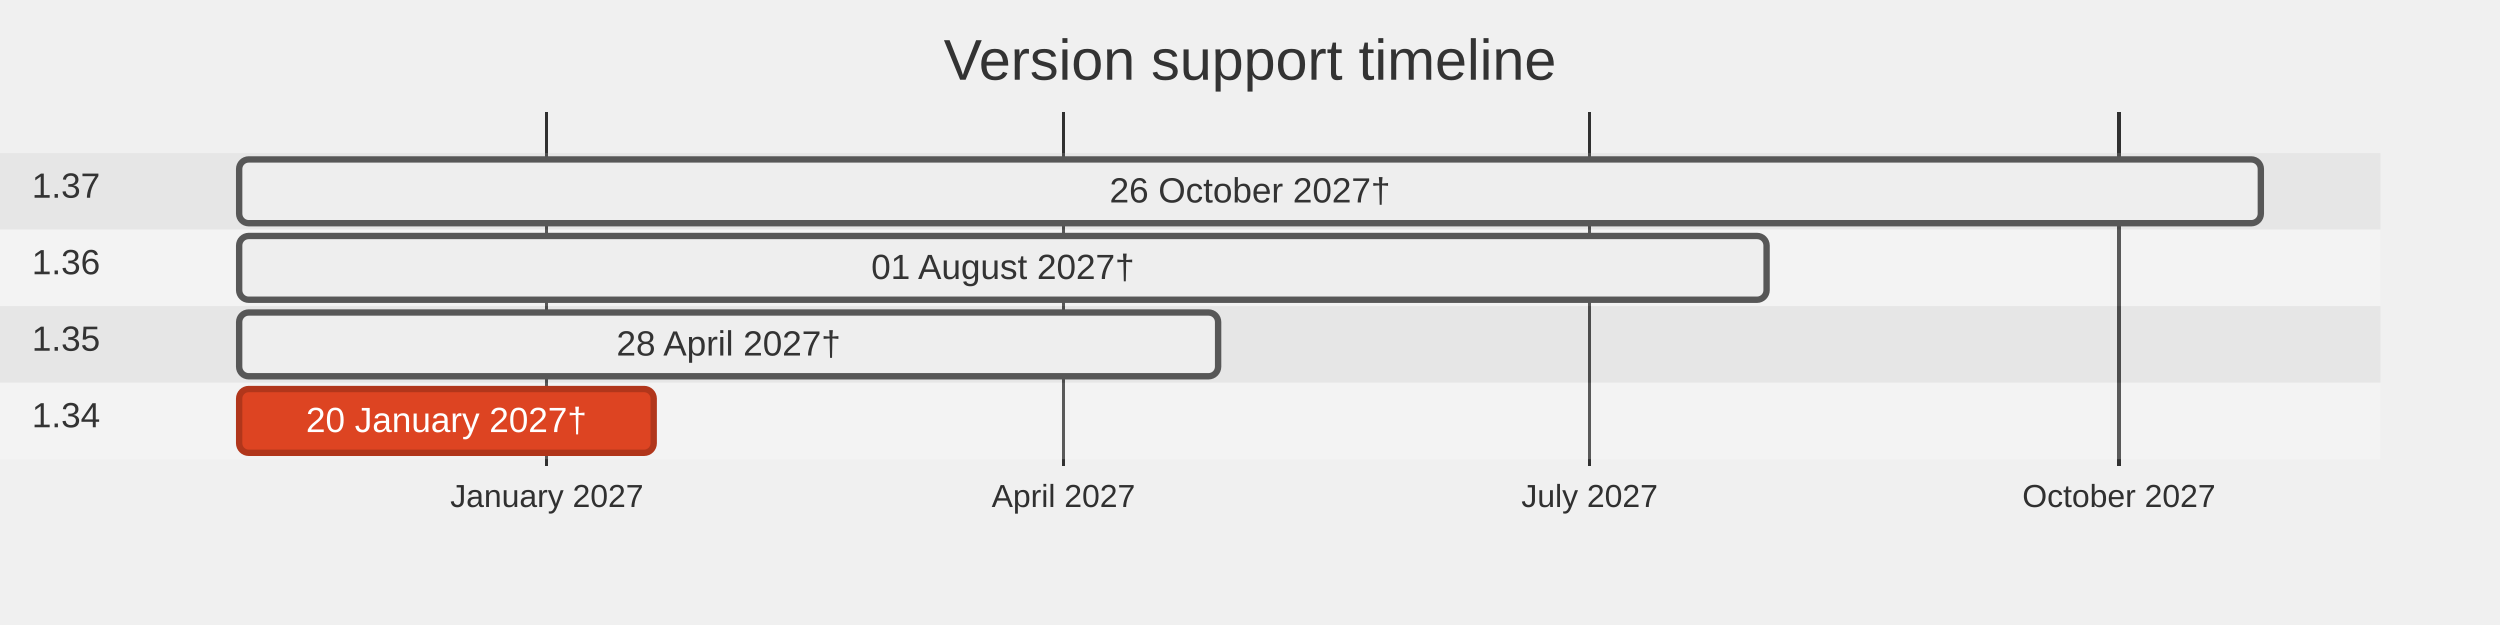
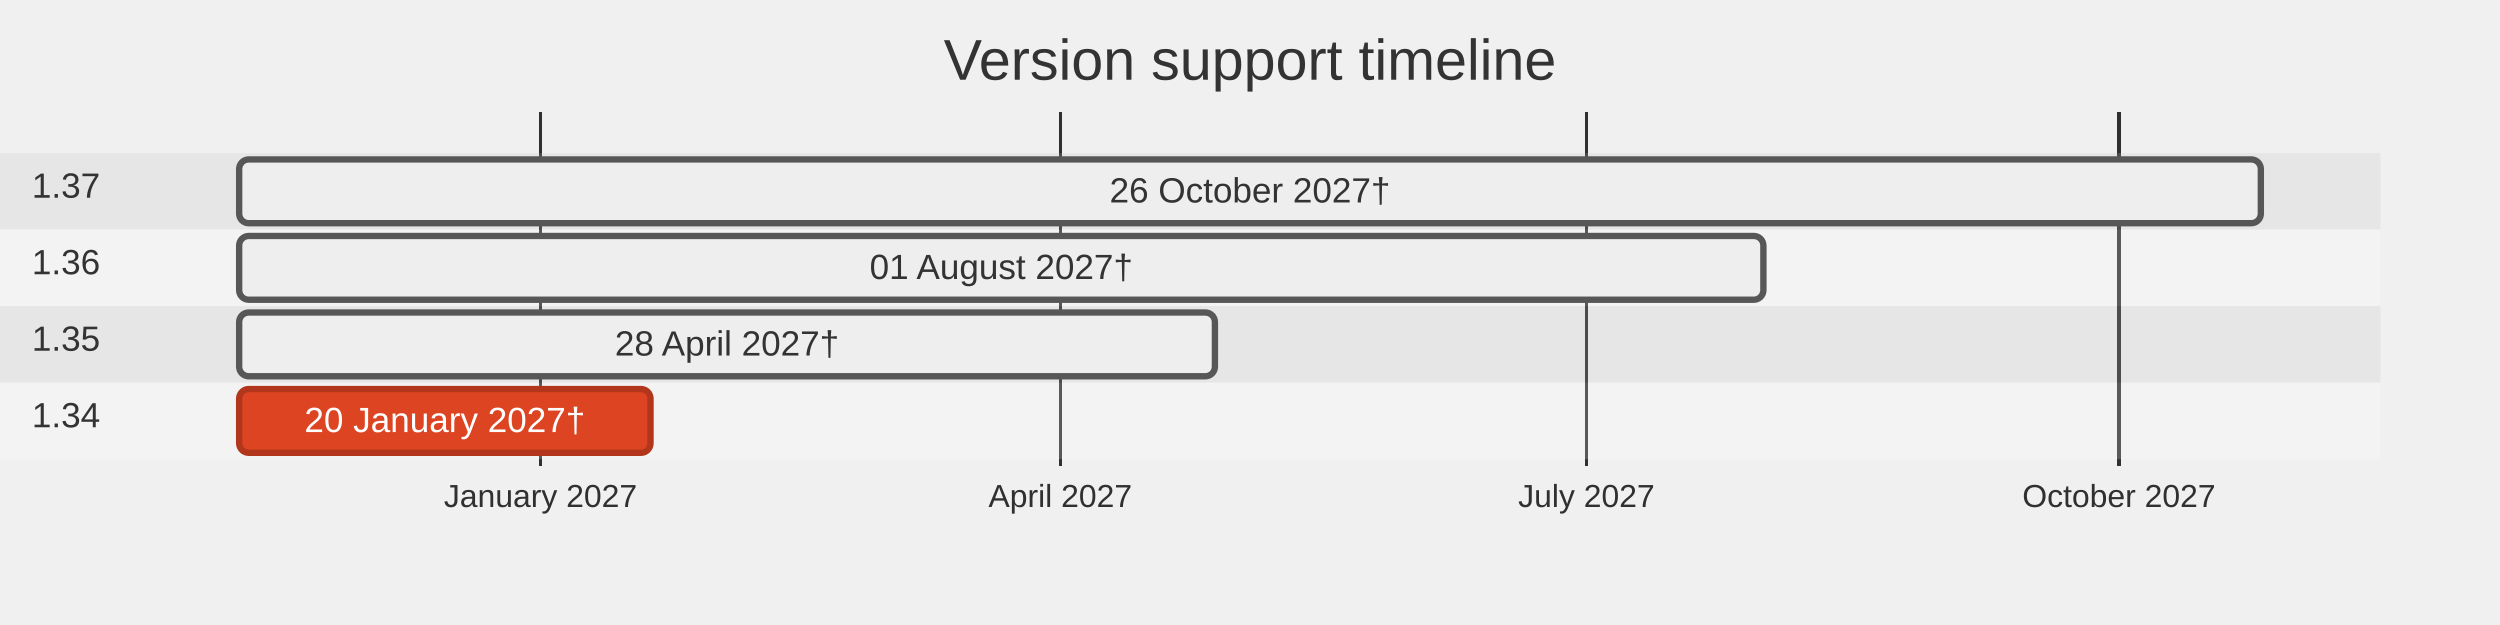
<svg xmlns="http://www.w3.org/2000/svg" id="my-svg" width="100%" viewBox="0 0 784 196" style="max-width: 784px; background-color: white;" role="graphics-document document" aria-roledescription="gantt">
  <style>#my-svg{font-family:"trebuchet ms",verdana,arial,sans-serif;font-size:16px;fill:#000000;}@keyframes edge-animation-frame{from{stroke-dashoffset:0;}}@keyframes dash{to{stroke-dashoffset:0;}}#my-svg .edge-animation-slow{stroke-dasharray:9,5!important;stroke-dashoffset:900;animation:dash 50s linear infinite;stroke-linecap:round;}#my-svg .edge-animation-fast{stroke-dasharray:9,5!important;stroke-dashoffset:900;animation:dash 20s linear infinite;stroke-linecap:round;}#my-svg .error-icon{fill:#552222;}#my-svg .error-text{fill:#552222;stroke:#552222;}#my-svg .edge-thickness-normal{stroke-width:1px;}#my-svg .edge-thickness-thick{stroke-width:3.5px;}#my-svg .edge-pattern-solid{stroke-dasharray:0;}#my-svg .edge-thickness-invisible{stroke-width:0;fill:none;}#my-svg .edge-pattern-dashed{stroke-dasharray:3;}#my-svg .edge-pattern-dotted{stroke-dasharray:2;}#my-svg .marker{fill:#666;stroke:#666;}#my-svg .marker.cross{stroke:#666;}#my-svg svg{font-family:"trebuchet ms",verdana,arial,sans-serif;font-size:16px;}#my-svg p{margin:0;}#my-svg .mermaid-main-font{font-family:"trebuchet ms",verdana,arial,sans-serif;}#my-svg .exclude-range{fill:#eeeeee;}#my-svg .section{stroke:none;opacity:0.2;}#my-svg .section0{fill:hsl(0, 0%, 73.922%);}#my-svg .section2{fill:hsl(0, 0%, 73.922%);}#my-svg .section1,#my-svg .section3{fill:white;opacity:0.2;}#my-svg .sectionTitle0{fill:#333;}#my-svg .sectionTitle1{fill:#333;}#my-svg .sectionTitle2{fill:#333;}#my-svg .sectionTitle3{fill:#333;}#my-svg .sectionTitle{text-anchor:start;font-family:"trebuchet ms",verdana,arial,sans-serif;}#my-svg .grid .tick{stroke:hsl(0, 0%, 90%);opacity:0.8;shape-rendering:crispEdges;}#my-svg .grid .tick text{font-family:"trebuchet ms",verdana,arial,sans-serif;fill:#000000;}#my-svg .grid path{stroke-width:0;}#my-svg .today{fill:none;stroke:#d42;stroke-width:2px;}#my-svg .task{stroke-width:2;}#my-svg .taskText{text-anchor:middle;font-family:"trebuchet ms",verdana,arial,sans-serif;}#my-svg .taskTextOutsideRight{fill:#333;text-anchor:start;font-family:"trebuchet ms",verdana,arial,sans-serif;}#my-svg .taskTextOutsideLeft{fill:#333;text-anchor:end;}#my-svg .task.clickable{cursor:pointer;}#my-svg .taskText.clickable{cursor:pointer;fill:#003163!important;font-weight:bold;}#my-svg .taskTextOutsideLeft.clickable{cursor:pointer;fill:#003163!important;font-weight:bold;}#my-svg .taskTextOutsideRight.clickable{cursor:pointer;fill:#003163!important;font-weight:bold;}#my-svg .taskText0,#my-svg .taskText1,#my-svg .taskText2,#my-svg .taskText3{fill:white;}#my-svg .task0,#my-svg .task1,#my-svg .task2,#my-svg .task3{fill:#707070;stroke:hsl(0, 0%, 33.922%);}#my-svg .taskTextOutside0,#my-svg .taskTextOutside2{fill:#333;}#my-svg .taskTextOutside1,#my-svg .taskTextOutside3{fill:#333;}#my-svg .active0,#my-svg .active1,#my-svg .active2,#my-svg .active3{fill:#eee;stroke:hsl(0, 0%, 33.922%);}#my-svg .activeText0,#my-svg .activeText1,#my-svg .activeText2,#my-svg .activeText3{fill:#333!important;}#my-svg .done0,#my-svg .done1,#my-svg .done2,#my-svg .done3{stroke:#666;fill:#bbb;stroke-width:2;}#my-svg .doneText0,#my-svg .doneText1,#my-svg .doneText2,#my-svg .doneText3{fill:#333!important;}#my-svg .doneText0.taskTextOutsideLeft,#my-svg .doneText0.taskTextOutsideRight,#my-svg .doneText1.taskTextOutsideLeft,#my-svg .doneText1.taskTextOutsideRight,#my-svg .doneText2.taskTextOutsideLeft,#my-svg .doneText2.taskTextOutsideRight,#my-svg .doneText3.taskTextOutsideLeft,#my-svg .doneText3.taskTextOutsideRight{fill:#333!important;}#my-svg .crit0,#my-svg .crit1,#my-svg .crit2,#my-svg .crit3{stroke:hsl(10.909, 73.333%, 40%);fill:#d42;stroke-width:2;}#my-svg .activeCrit0,#my-svg .activeCrit1,#my-svg .activeCrit2,#my-svg .activeCrit3{stroke:hsl(10.909, 73.333%, 40%);fill:#eee;stroke-width:2;}#my-svg .doneCrit0,#my-svg .doneCrit1,#my-svg .doneCrit2,#my-svg .doneCrit3{stroke:hsl(10.909, 73.333%, 40%);fill:#bbb;stroke-width:2;cursor:pointer;shape-rendering:crispEdges;}#my-svg .milestone{transform:rotate(45deg) scale(0.8,0.8);}#my-svg .milestoneText{font-style:italic;}#my-svg .doneCritText0,#my-svg .doneCritText1,#my-svg .doneCritText2,#my-svg .doneCritText3{fill:#333!important;}#my-svg .doneCritText0.taskTextOutsideLeft,#my-svg .doneCritText0.taskTextOutsideRight,#my-svg .doneCritText1.taskTextOutsideLeft,#my-svg .doneCritText1.taskTextOutsideRight,#my-svg .doneCritText2.taskTextOutsideLeft,#my-svg .doneCritText2.taskTextOutsideRight,#my-svg .doneCritText3.taskTextOutsideLeft,#my-svg .doneCritText3.taskTextOutsideRight{fill:#333!important;}#my-svg .vert{stroke:#d42;}#my-svg .vertText{font-size:15px;text-anchor:middle;fill:#d42!important;}#my-svg .activeCritText0,#my-svg .activeCritText1,#my-svg .activeCritText2,#my-svg .activeCritText3{fill:#333!important;}#my-svg .titleText{text-anchor:middle;font-size:18px;fill:#333;font-family:"trebuchet ms",verdana,arial,sans-serif;}#my-svg .node .neo-node{stroke:#999;}#my-svg [data-look="neo"].node rect,#my-svg [data-look="neo"].cluster rect,#my-svg [data-look="neo"].node polygon{stroke:url(#my-svg-gradient);filter:drop-shadow( 1px 2px 2px rgba(185,185,185,1));}#my-svg [data-look="neo"].swimlane.cluster rect{filter:none;}#my-svg [data-look="neo"].node path{stroke:url(#my-svg-gradient);stroke-width:1px;}#my-svg [data-look="neo"].node .outer-path{filter:drop-shadow( 1px 2px 2px rgba(185,185,185,1));}#my-svg [data-look="neo"].node .neo-line path{stroke:#999;filter:none;}#my-svg [data-look="neo"].node circle{stroke:url(#my-svg-gradient);filter:drop-shadow( 1px 2px 2px rgba(185,185,185,1));}#my-svg [data-look="neo"].node circle .state-start{fill:#000000;}#my-svg [data-look="neo"].icon-shape .icon{fill:url(#my-svg-gradient);filter:drop-shadow( 1px 2px 2px rgba(185,185,185,1));}#my-svg [data-look="neo"].icon-shape .icon-neo path{stroke:url(#my-svg-gradient);filter:drop-shadow( 1px 2px 2px rgba(185,185,185,1));}#my-svg :root{--mermaid-font-family:"trebuchet ms",verdana,arial,sans-serif;}</style>
  <g />
  <g class="grid" transform="translate(75, 146)" fill="none" font-size="10" font-family="sans-serif" text-anchor="middle">
    <path class="domain" stroke="currentColor" d="M0.5,-111V0.5H634.5V-111" />
-     <g class="tick" opacity="1" transform="translate(96.5,0)">
+     <g class="tick" opacity="1" transform="translate(94.5,0)">
      <line stroke="currentColor" y2="-111" />
      <text fill="#000" y="3" dy="1em" stroke="none" font-size="10" style="text-anchor: middle;"> January 2027</text>
    </g>
-     <g class="tick" opacity="1" transform="translate(258.5,0)">
+     <g class="tick" opacity="1" transform="translate(257.5,0)">
      <line stroke="currentColor" y2="-111" />
      <text fill="#000" y="3" dy="1em" stroke="none" font-size="10" style="text-anchor: middle;"> April 2027</text>
    </g>
-     <g class="tick" opacity="1" transform="translate(423.5,0)">
+     <g class="tick" opacity="1" transform="translate(422.5,0)">
      <line stroke="currentColor" y2="-111" />
      <text fill="#000" y="3" dy="1em" stroke="none" font-size="10" style="text-anchor: middle;"> July 2027</text>
    </g>
    <g class="tick" opacity="1" transform="translate(589.5,0)">
      <line stroke="currentColor" y2="-111" />
      <text fill="#000" y="3" dy="1em" stroke="none" font-size="10" style="text-anchor: middle;"> October 2027</text>
    </g>
  </g>
  <g>
    <rect x="0" y="48" width="746.5" height="24" class="section section0" />
    <rect x="0" y="72" width="746.5" height="24" class="section section1" />
    <rect x="0" y="96" width="746.5" height="24" class="section section2" />
    <rect x="0" y="120" width="746.5" height="24" class="section section3" />
  </g>
  <g>
    <rect id="my-svg-task1" rx="3" ry="3" x="75" y="50" width="634" height="20" transform-origin="392px 60px" class="task active0" />
-     <rect id="my-svg-task2" rx="3" ry="3" x="75" y="74" width="479" height="20" transform-origin="314.5px 84px" class="task active1" />
-     <rect id="my-svg-task3" rx="3" ry="3" x="75" y="98" width="307" height="20" transform-origin="228.5px 108px" class="task active2" />
-     <rect id="my-svg-task4" rx="3" ry="3" x="75" y="122" width="130" height="20" transform-origin="140px 132px" class="task crit3" />
+     <rect id="my-svg-task2" rx="3" ry="3" x="75" y="74" width="478" height="20" transform-origin="314px 84px" class="task active1" />
+     <rect id="my-svg-task3" rx="3" ry="3" x="75" y="98" width="306" height="20" transform-origin="228px 108px" class="task active2" />
+     <rect id="my-svg-task4" rx="3" ry="3" x="75" y="122" width="129" height="20" transform-origin="139.5px 132px" class="task crit3" />
    <text id="my-svg-task1-text" font-size="11" x="392" y="63.5" class="taskText taskText0 activeText0 width-99.005859375">26 October 2027†    </text>
-     <text id="my-svg-task2-text" font-size="11" x="314.5" y="87.5" class="taskText taskText1 activeText1 width-93.47900390625">01 August 2027†     </text>
-     <text id="my-svg-task3-text" font-size="11" x="228.5" y="111.5" class="taskText taskText2 activeText2 width-80.12646484375">28 April 2027†      </text>
-     <text id="my-svg-task4-text" font-size="11" x="140" y="135.5" class="taskText taskText3  critText3 width-96.685546875">20 January 2027†    </text>
+     <text id="my-svg-task2-text" font-size="11" x="314" y="87.5" class="taskText taskText1 activeText1 width-93.47900390625">01 August 2027†     </text>
+     <text id="my-svg-task3-text" font-size="11" x="228" y="111.5" class="taskText taskText2 activeText2 width-80.12646484375">28 April 2027†      </text>
+     <text id="my-svg-task4-text" font-size="11" x="139.5" y="135.5" class="taskText taskText3  critText3 width-96.685546875">20 January 2027†    </text>
  </g>
  <g>
    <text dy="0em" x="10" y="62" font-size="11" class="sectionTitle sectionTitle0">
      <tspan alignment-baseline="central" x="10">1.37</tspan>
    </text>
    <text dy="0em" x="10" y="86" font-size="11" class="sectionTitle sectionTitle1">
      <tspan alignment-baseline="central" x="10">1.36</tspan>
    </text>
    <text dy="0em" x="10" y="110" font-size="11" class="sectionTitle sectionTitle2">
      <tspan alignment-baseline="central" x="10">1.35</tspan>
    </text>
    <text dy="0em" x="10" y="134" font-size="11" class="sectionTitle sectionTitle3">
      <tspan alignment-baseline="central" x="10">1.34</tspan>
    </text>
  </g>
  <text x="392" y="25" class="titleText">Version support timeline</text>
</svg>
